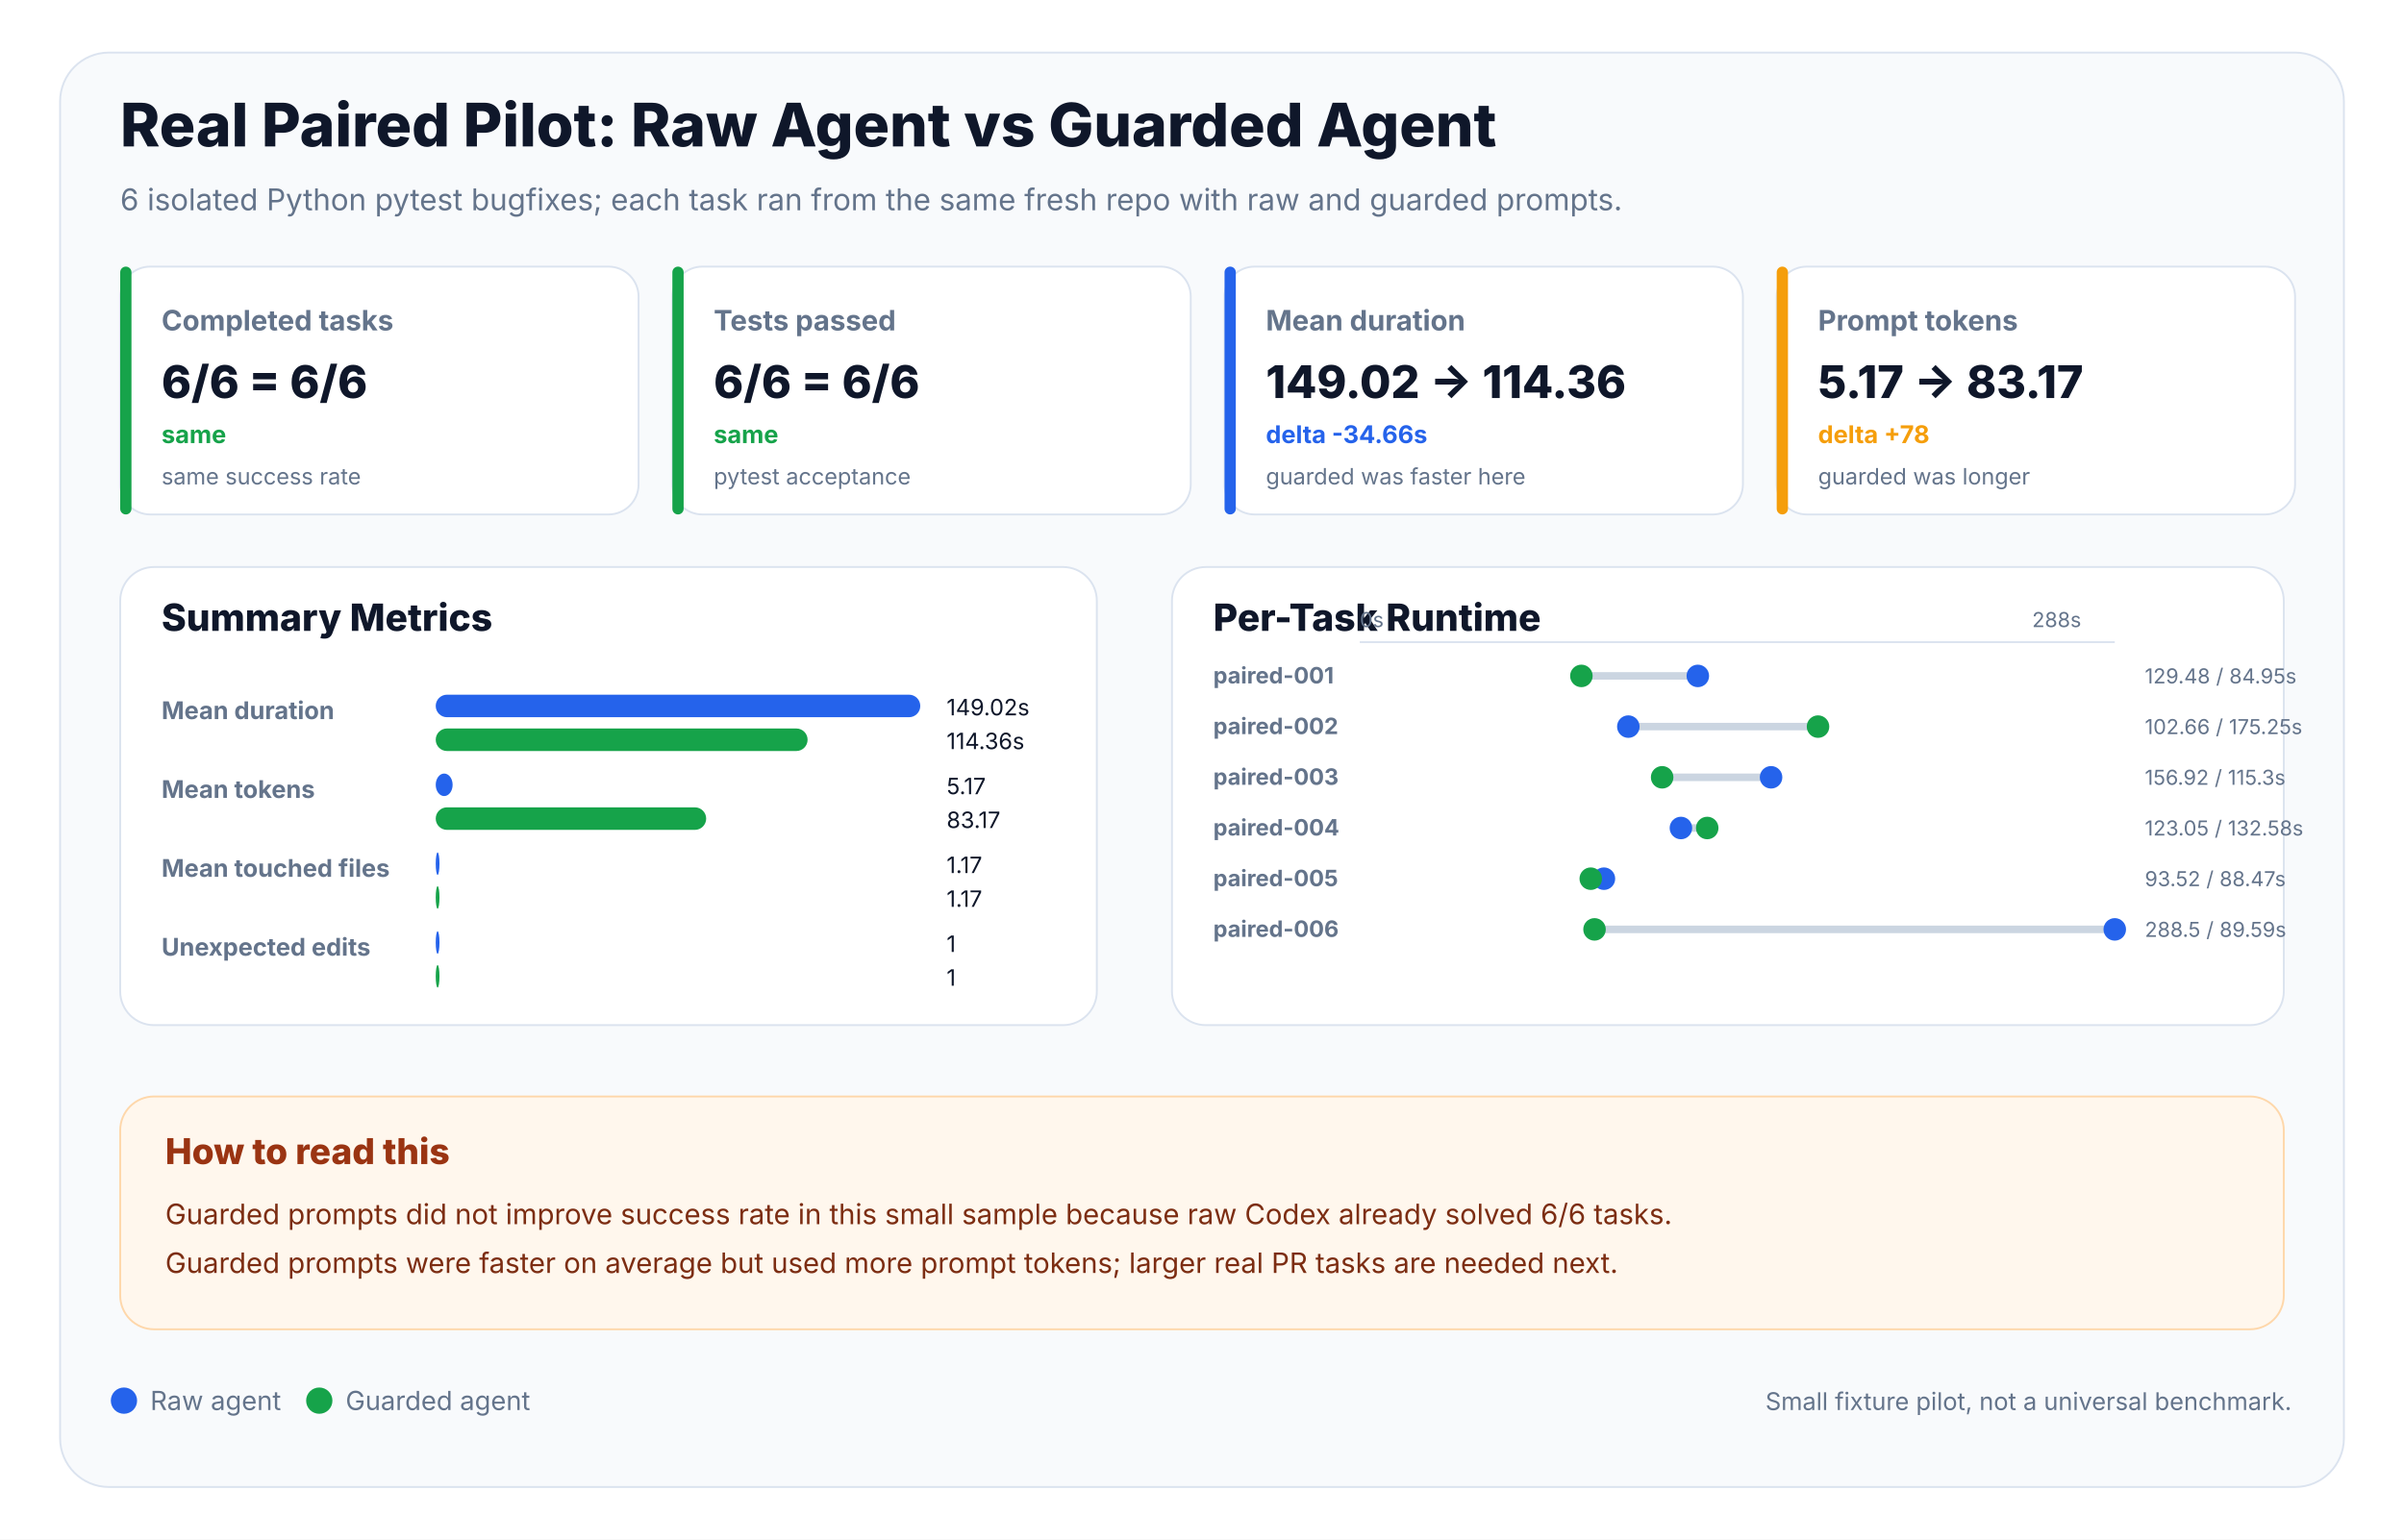
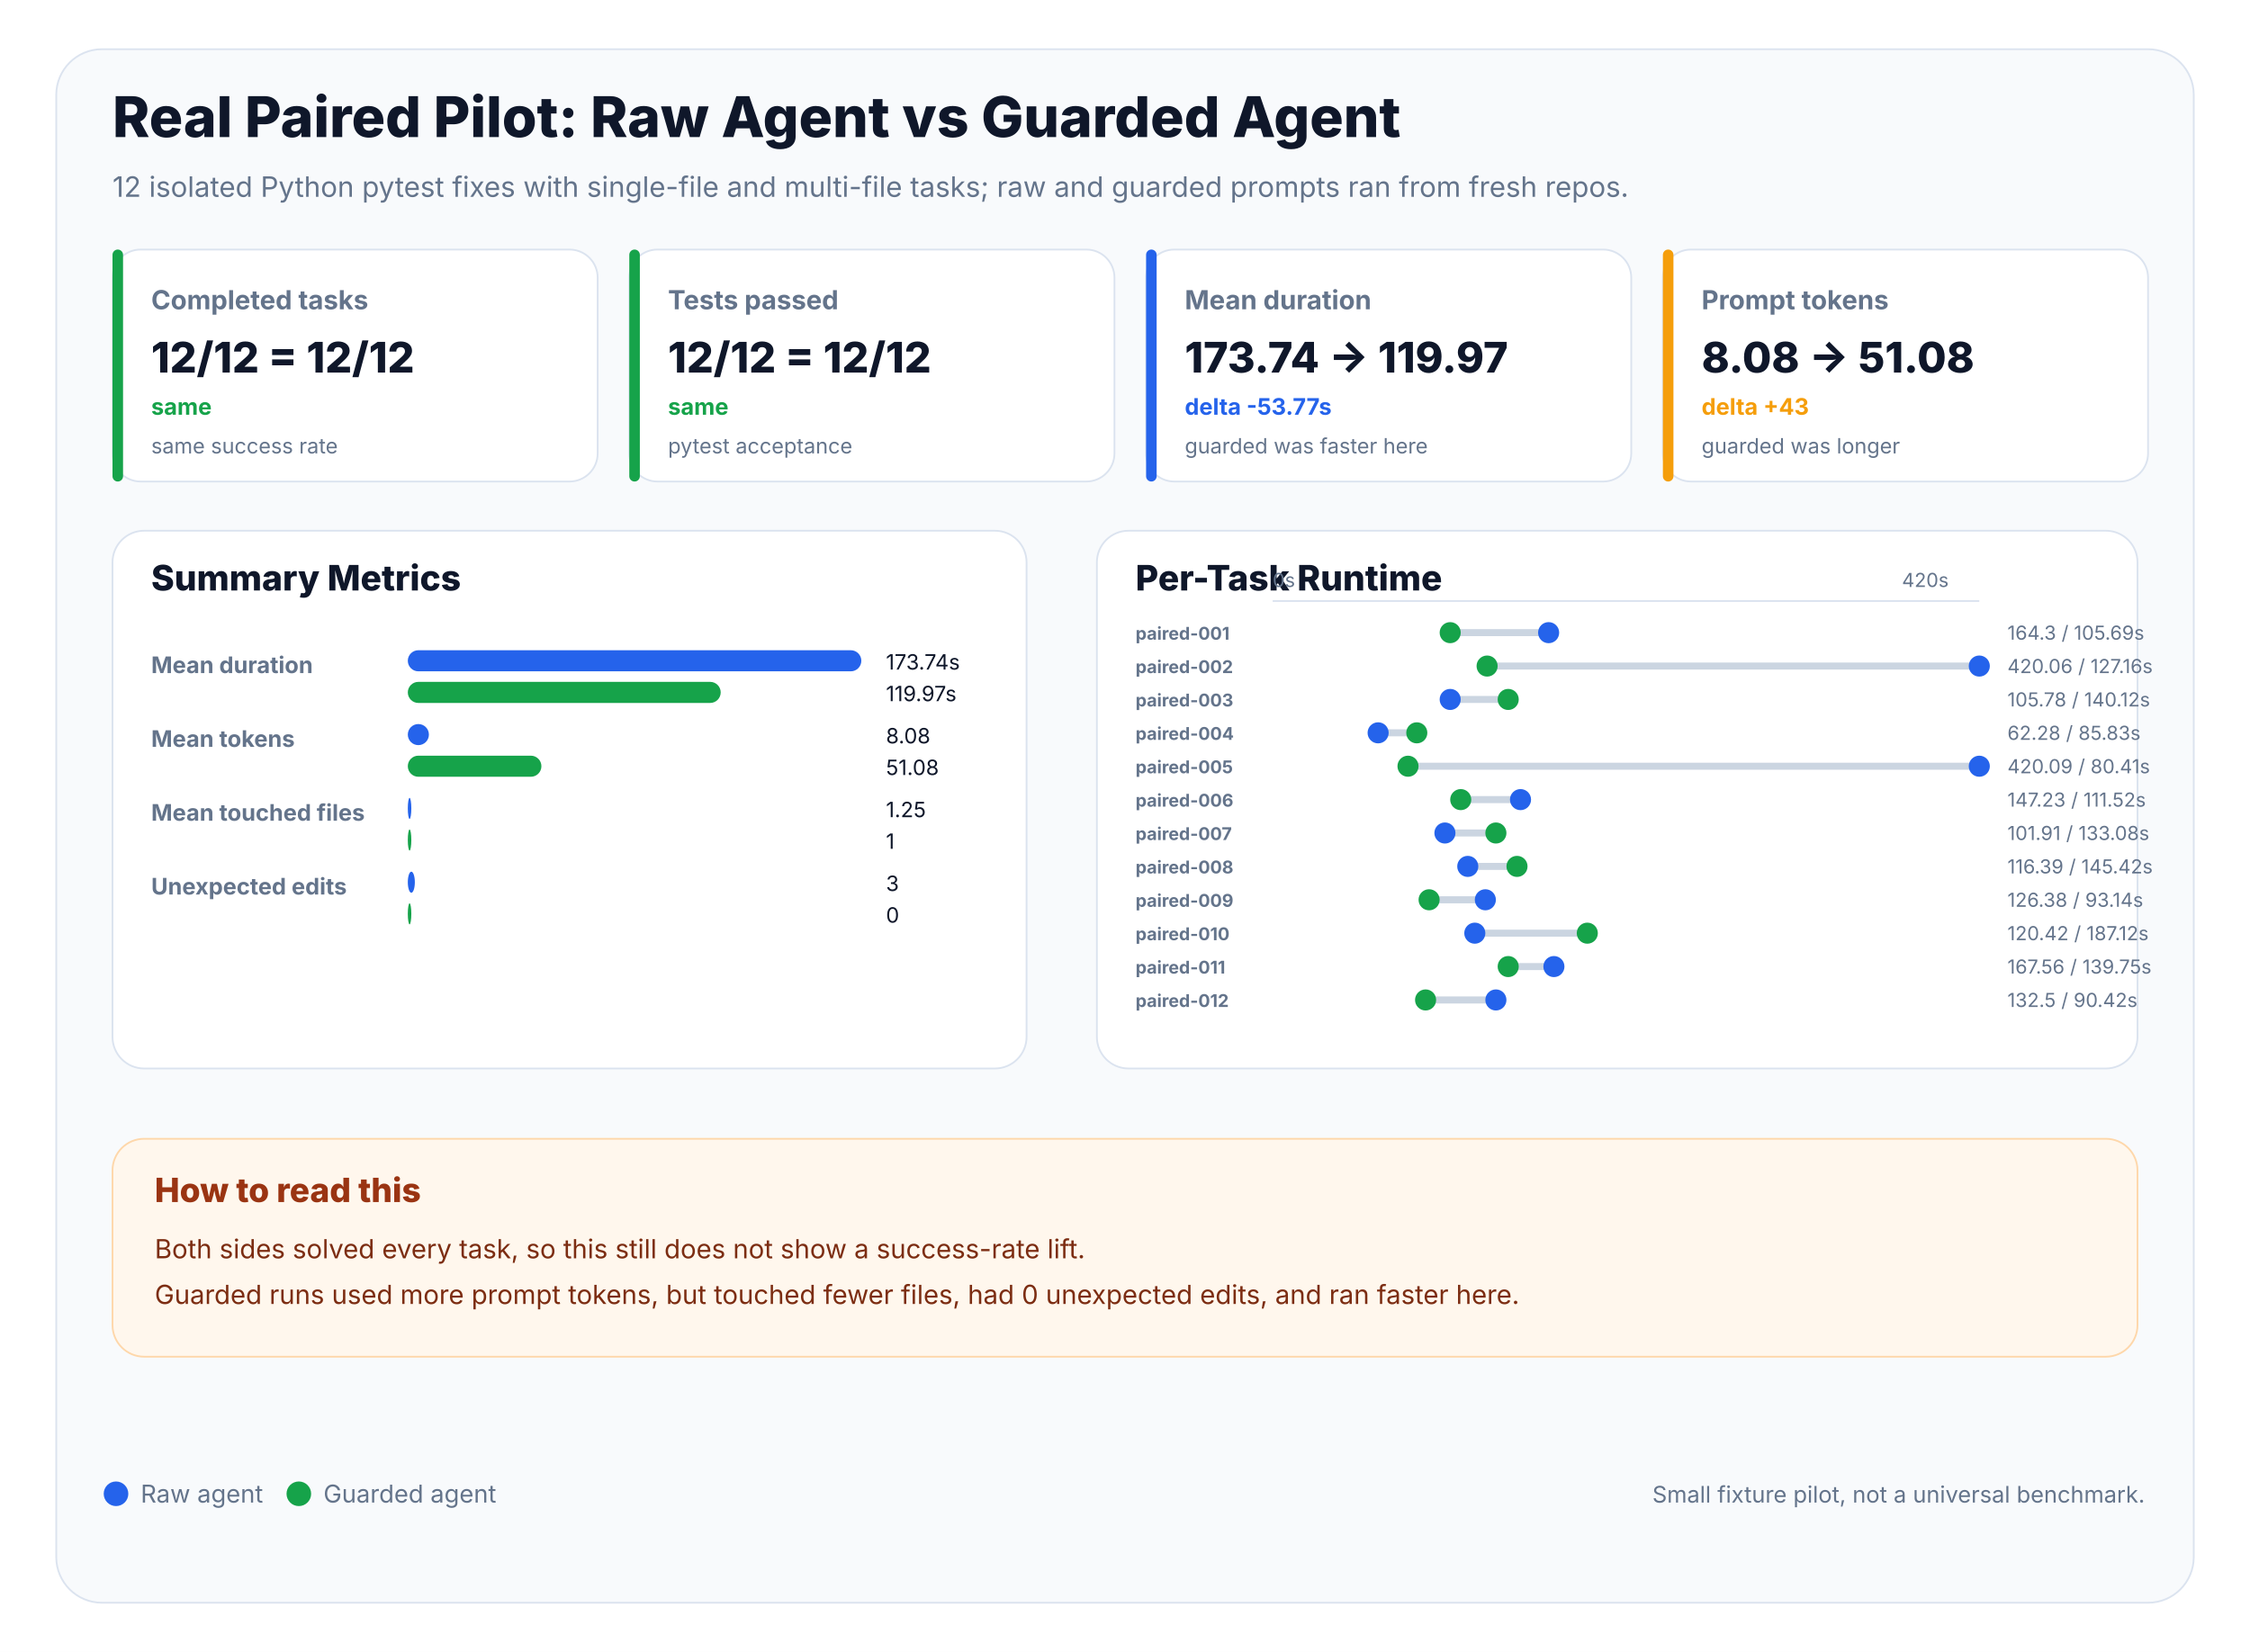
- <svg xmlns="http://www.w3.org/2000/svg" width="1280" height="820" viewBox="0 0 1280 820" role="img" aria-label="Real Paired Pilot: Raw Agent vs Guarded Agent">
-   <rect width="1280" height="820" fill="#ffffff" />
-   <rect x="32" y="28" width="1216" height="764" rx="26" fill="#f8fafc" stroke="#dbe3ef" />
+ <svg xmlns="http://www.w3.org/2000/svg" width="1280" height="940" viewBox="0 0 1280 940" role="img" aria-label="Real Paired Pilot: Raw Agent vs Guarded Agent">
+   <rect width="1280" height="940" fill="#ffffff" />
+   <rect x="32" y="28" width="1216" height="884" rx="26" fill="#f8fafc" stroke="#dbe3ef" />
  <text x="64" y="78" font-family="Inter, Segoe UI, Arial, Microsoft YaHei, sans-serif" font-size="32" font-weight="800" fill="#0f172a">Real Paired Pilot: Raw Agent vs Guarded Agent</text>
-   <text x="64" y="112" font-family="Inter, Segoe UI, Arial, Microsoft YaHei, sans-serif" font-size="16" fill="#64748b">6 isolated Python pytest bugfixes; each task ran from the same fresh repo with raw and guarded prompts.</text>
+   <text x="64" y="112" font-family="Inter, Segoe UI, Arial, Microsoft YaHei, sans-serif" font-size="16" fill="#64748b">12 isolated Python pytest fixes with single-file and multi-file tasks; raw and guarded prompts ran from fresh repos.</text>
  <rect x="64" y="142" width="276" height="132" rx="16" fill="#ffffff" stroke="#dbe3ef" />
  <rect x="64" y="142" width="6" height="132" rx="3" fill="#16a34a" />
  <text x="86" y="176" font-family="Inter, Segoe UI, Arial, Microsoft YaHei, sans-serif" font-size="15" font-weight="700" fill="#64748b">Completed tasks</text>
-   <text x="86" y="212" font-family="Inter, Segoe UI, Arial, Microsoft YaHei, sans-serif" font-size="24" font-weight="800" fill="#0f172a">6/6 = 6/6</text>
+   <text x="86" y="212" font-family="Inter, Segoe UI, Arial, Microsoft YaHei, sans-serif" font-size="24" font-weight="800" fill="#0f172a">12/12 = 12/12</text>
  <text x="86" y="236" font-family="Inter, Segoe UI, Arial, Microsoft YaHei, sans-serif" font-size="13" font-weight="700" fill="#16a34a">same</text>
  <text x="86" y="258" font-family="Inter, Segoe UI, Arial, Microsoft YaHei, sans-serif" font-size="12" fill="#64748b">same success rate</text>
  <rect x="358" y="142" width="276" height="132" rx="16" fill="#ffffff" stroke="#dbe3ef" />
  <rect x="358" y="142" width="6" height="132" rx="3" fill="#16a34a" />
  <text x="380" y="176" font-family="Inter, Segoe UI, Arial, Microsoft YaHei, sans-serif" font-size="15" font-weight="700" fill="#64748b">Tests passed</text>
-   <text x="380" y="212" font-family="Inter, Segoe UI, Arial, Microsoft YaHei, sans-serif" font-size="24" font-weight="800" fill="#0f172a">6/6 = 6/6</text>
+   <text x="380" y="212" font-family="Inter, Segoe UI, Arial, Microsoft YaHei, sans-serif" font-size="24" font-weight="800" fill="#0f172a">12/12 = 12/12</text>
  <text x="380" y="236" font-family="Inter, Segoe UI, Arial, Microsoft YaHei, sans-serif" font-size="13" font-weight="700" fill="#16a34a">same</text>
  <text x="380" y="258" font-family="Inter, Segoe UI, Arial, Microsoft YaHei, sans-serif" font-size="12" fill="#64748b">pytest acceptance</text>
  <rect x="652" y="142" width="276" height="132" rx="16" fill="#ffffff" stroke="#dbe3ef" />
  <rect x="652" y="142" width="6" height="132" rx="3" fill="#2563eb" />
  <text x="674" y="176" font-family="Inter, Segoe UI, Arial, Microsoft YaHei, sans-serif" font-size="15" font-weight="700" fill="#64748b">Mean duration</text>
-   <text x="674" y="212" font-family="Inter, Segoe UI, Arial, Microsoft YaHei, sans-serif" font-size="24" font-weight="800" fill="#0f172a">149.02 -&gt; 114.36</text>
-   <text x="674" y="236" font-family="Inter, Segoe UI, Arial, Microsoft YaHei, sans-serif" font-size="13" font-weight="700" fill="#2563eb">delta -34.66s</text>
+   <text x="674" y="212" font-family="Inter, Segoe UI, Arial, Microsoft YaHei, sans-serif" font-size="24" font-weight="800" fill="#0f172a">173.74 -&gt; 119.97</text>
+   <text x="674" y="236" font-family="Inter, Segoe UI, Arial, Microsoft YaHei, sans-serif" font-size="13" font-weight="700" fill="#2563eb">delta -53.77s</text>
  <text x="674" y="258" font-family="Inter, Segoe UI, Arial, Microsoft YaHei, sans-serif" font-size="12" fill="#64748b">guarded was faster here</text>
  <rect x="946" y="142" width="276" height="132" rx="16" fill="#ffffff" stroke="#dbe3ef" />
  <rect x="946" y="142" width="6" height="132" rx="3" fill="#f59e0b" />
  <text x="968" y="176" font-family="Inter, Segoe UI, Arial, Microsoft YaHei, sans-serif" font-size="15" font-weight="700" fill="#64748b">Prompt tokens</text>
-   <text x="968" y="212" font-family="Inter, Segoe UI, Arial, Microsoft YaHei, sans-serif" font-size="24" font-weight="800" fill="#0f172a">5.17 -&gt; 83.17</text>
-   <text x="968" y="236" font-family="Inter, Segoe UI, Arial, Microsoft YaHei, sans-serif" font-size="13" font-weight="700" fill="#f59e0b">delta +78</text>
+   <text x="968" y="212" font-family="Inter, Segoe UI, Arial, Microsoft YaHei, sans-serif" font-size="24" font-weight="800" fill="#0f172a">8.08 -&gt; 51.08</text>
+   <text x="968" y="236" font-family="Inter, Segoe UI, Arial, Microsoft YaHei, sans-serif" font-size="13" font-weight="700" fill="#f59e0b">delta +43</text>
  <text x="968" y="258" font-family="Inter, Segoe UI, Arial, Microsoft YaHei, sans-serif" font-size="12" fill="#64748b">guarded was longer</text>
-   <rect x="64" y="302" width="520" height="244" rx="18" fill="#ffffff" stroke="#dbe3ef" />
+   <rect x="64" y="302" width="520" height="306" rx="18" fill="#ffffff" stroke="#dbe3ef" />
  <text x="86" y="336" font-family="Inter, Segoe UI, Arial, Microsoft YaHei, sans-serif" font-size="20" font-weight="800" fill="#0f172a">Summary Metrics</text>
  <text x="86" y="383" font-family="Inter, Segoe UI, Arial, Microsoft YaHei, sans-serif" font-size="13" font-weight="700" fill="#64748b">Mean duration</text>
  <rect x="232" y="370" width="258" height="12" rx="6" fill="#2563eb" />
-   <rect x="232" y="388" width="198" height="12" rx="6" fill="#16a34a" />
-   <text x="504" y="381" font-family="Inter, Segoe UI, Arial, Microsoft YaHei, sans-serif" font-size="12" fill="#0f172a">149.02s</text>
-   <text x="504" y="399" font-family="Inter, Segoe UI, Arial, Microsoft YaHei, sans-serif" font-size="12" fill="#0f172a">114.36s</text>
+   <rect x="232" y="388" width="178" height="12" rx="6" fill="#16a34a" />
+   <text x="504" y="381" font-family="Inter, Segoe UI, Arial, Microsoft YaHei, sans-serif" font-size="12" fill="#0f172a">173.74s</text>
+   <text x="504" y="399" font-family="Inter, Segoe UI, Arial, Microsoft YaHei, sans-serif" font-size="12" fill="#0f172a">119.97s</text>
  <text x="86" y="425" font-family="Inter, Segoe UI, Arial, Microsoft YaHei, sans-serif" font-size="13" font-weight="700" fill="#64748b">Mean tokens</text>
-   <rect x="232" y="412" width="9" height="12" rx="6" fill="#2563eb" />
-   <rect x="232" y="430" width="144" height="12" rx="6" fill="#16a34a" />
-   <text x="504" y="423" font-family="Inter, Segoe UI, Arial, Microsoft YaHei, sans-serif" font-size="12" fill="#0f172a">5.17</text>
-   <text x="504" y="441" font-family="Inter, Segoe UI, Arial, Microsoft YaHei, sans-serif" font-size="12" fill="#0f172a">83.17</text>
+   <rect x="232" y="412" width="12" height="12" rx="6" fill="#2563eb" />
+   <rect x="232" y="430" width="76" height="12" rx="6" fill="#16a34a" />
+   <text x="504" y="423" font-family="Inter, Segoe UI, Arial, Microsoft YaHei, sans-serif" font-size="12" fill="#0f172a">8.08</text>
+   <text x="504" y="441" font-family="Inter, Segoe UI, Arial, Microsoft YaHei, sans-serif" font-size="12" fill="#0f172a">51.08</text>
  <text x="86" y="467" font-family="Inter, Segoe UI, Arial, Microsoft YaHei, sans-serif" font-size="13" font-weight="700" fill="#64748b">Mean touched files</text>
  <rect x="232" y="454" width="2" height="12" rx="6" fill="#2563eb" />
  <rect x="232" y="472" width="2" height="12" rx="6" fill="#16a34a" />
-   <text x="504" y="465" font-family="Inter, Segoe UI, Arial, Microsoft YaHei, sans-serif" font-size="12" fill="#0f172a">1.17</text>
-   <text x="504" y="483" font-family="Inter, Segoe UI, Arial, Microsoft YaHei, sans-serif" font-size="12" fill="#0f172a">1.17</text>
+   <text x="504" y="465" font-family="Inter, Segoe UI, Arial, Microsoft YaHei, sans-serif" font-size="12" fill="#0f172a">1.25</text>
+   <text x="504" y="483" font-family="Inter, Segoe UI, Arial, Microsoft YaHei, sans-serif" font-size="12" fill="#0f172a">1</text>
  <text x="86" y="509" font-family="Inter, Segoe UI, Arial, Microsoft YaHei, sans-serif" font-size="13" font-weight="700" fill="#64748b">Unexpected edits</text>
-   <rect x="232" y="496" width="2" height="12" rx="6" fill="#2563eb" />
+   <rect x="232" y="496" width="4" height="12" rx="6" fill="#2563eb" />
  <rect x="232" y="514" width="2" height="12" rx="6" fill="#16a34a" />
-   <text x="504" y="507" font-family="Inter, Segoe UI, Arial, Microsoft YaHei, sans-serif" font-size="12" fill="#0f172a">1</text>
-   <text x="504" y="525" font-family="Inter, Segoe UI, Arial, Microsoft YaHei, sans-serif" font-size="12" fill="#0f172a">1</text>
-   <rect x="624" y="302" width="592" height="244" rx="18" fill="#ffffff" stroke="#dbe3ef" />
+   <text x="504" y="507" font-family="Inter, Segoe UI, Arial, Microsoft YaHei, sans-serif" font-size="12" fill="#0f172a">3</text>
+   <text x="504" y="525" font-family="Inter, Segoe UI, Arial, Microsoft YaHei, sans-serif" font-size="12" fill="#0f172a">0</text>
+   <rect x="624" y="302" width="592" height="306" rx="18" fill="#ffffff" stroke="#dbe3ef" />
  <text x="646" y="336" font-family="Inter, Segoe UI, Arial, Microsoft YaHei, sans-serif" font-size="20" font-weight="800" fill="#0f172a">Per-Task Runtime</text>
  <line x1="724" y1="342" x2="1126" y2="342" stroke="#dbe3ef" />
  <text x="724" y="334" font-family="Inter, Segoe UI, Arial, Microsoft YaHei, sans-serif" font-size="11" fill="#64748b">0s</text>
-   <text x="1082" y="334" font-family="Inter, Segoe UI, Arial, Microsoft YaHei, sans-serif" font-size="11" fill="#64748b">288s</text>
-   <text x="646" y="364" font-family="Inter, Segoe UI, Arial, Microsoft YaHei, sans-serif" font-size="12" font-weight="700" fill="#64748b">paired-001</text>
-   <line x1="842" y1="360" x2="904" y2="360" stroke="#cbd5e1" stroke-width="4" stroke-linecap="round" />
-   <circle cx="904" cy="360" r="6" fill="#2563eb" />
-   <circle cx="842" cy="360" r="6" fill="#16a34a" />
-   <text x="1142" y="364" font-family="Inter, Segoe UI, Arial, Microsoft YaHei, sans-serif" font-size="11" fill="#64748b">129.48 / 84.95s</text>
-   <text x="646" y="391" font-family="Inter, Segoe UI, Arial, Microsoft YaHei, sans-serif" font-size="12" font-weight="700" fill="#64748b">paired-002</text>
-   <line x1="867" y1="387" x2="968" y2="387" stroke="#cbd5e1" stroke-width="4" stroke-linecap="round" />
-   <circle cx="867" cy="387" r="6" fill="#2563eb" />
-   <circle cx="968" cy="387" r="6" fill="#16a34a" />
-   <text x="1142" y="391" font-family="Inter, Segoe UI, Arial, Microsoft YaHei, sans-serif" font-size="11" fill="#64748b">102.66 / 175.25s</text>
-   <text x="646" y="418" font-family="Inter, Segoe UI, Arial, Microsoft YaHei, sans-serif" font-size="12" font-weight="700" fill="#64748b">paired-003</text>
-   <line x1="885" y1="414" x2="943" y2="414" stroke="#cbd5e1" stroke-width="4" stroke-linecap="round" />
-   <circle cx="943" cy="414" r="6" fill="#2563eb" />
-   <circle cx="885" cy="414" r="6" fill="#16a34a" />
-   <text x="1142" y="418" font-family="Inter, Segoe UI, Arial, Microsoft YaHei, sans-serif" font-size="11" fill="#64748b">156.92 / 115.3s</text>
-   <text x="646" y="445" font-family="Inter, Segoe UI, Arial, Microsoft YaHei, sans-serif" font-size="12" font-weight="700" fill="#64748b">paired-004</text>
-   <line x1="895" y1="441" x2="909" y2="441" stroke="#cbd5e1" stroke-width="4" stroke-linecap="round" />
-   <circle cx="895" cy="441" r="6" fill="#2563eb" />
-   <circle cx="909" cy="441" r="6" fill="#16a34a" />
-   <text x="1142" y="445" font-family="Inter, Segoe UI, Arial, Microsoft YaHei, sans-serif" font-size="11" fill="#64748b">123.05 / 132.58s</text>
-   <text x="646" y="472" font-family="Inter, Segoe UI, Arial, Microsoft YaHei, sans-serif" font-size="12" font-weight="700" fill="#64748b">paired-005</text>
-   <line x1="847" y1="468" x2="854" y2="468" stroke="#cbd5e1" stroke-width="4" stroke-linecap="round" />
-   <circle cx="854" cy="468" r="6" fill="#2563eb" />
-   <circle cx="847" cy="468" r="6" fill="#16a34a" />
-   <text x="1142" y="472" font-family="Inter, Segoe UI, Arial, Microsoft YaHei, sans-serif" font-size="11" fill="#64748b">93.52 / 88.47s</text>
-   <text x="646" y="499" font-family="Inter, Segoe UI, Arial, Microsoft YaHei, sans-serif" font-size="12" font-weight="700" fill="#64748b">paired-006</text>
-   <line x1="849" y1="495" x2="1126" y2="495" stroke="#cbd5e1" stroke-width="4" stroke-linecap="round" />
-   <circle cx="1126" cy="495" r="6" fill="#2563eb" />
-   <circle cx="849" cy="495" r="6" fill="#16a34a" />
-   <text x="1142" y="499" font-family="Inter, Segoe UI, Arial, Microsoft YaHei, sans-serif" font-size="11" fill="#64748b">288.5 / 89.59s</text>
-   <rect x="64" y="584" width="1152" height="124" rx="18" fill="#fff7ed" stroke="#fed7aa" />
-   <text x="88" y="620" font-family="Inter, Segoe UI, Arial, Microsoft YaHei, sans-serif" font-size="19" font-weight="800" fill="#9a3412">How to read this</text>
-   <text x="88" y="652" font-family="Inter, Segoe UI, Arial, Microsoft YaHei, sans-serif" font-size="15" fill="#7c2d12">Guarded prompts did not improve success rate in this small sample because raw Codex already solved 6/6 tasks.</text>
-   <text x="88" y="678" font-family="Inter, Segoe UI, Arial, Microsoft YaHei, sans-serif" font-size="15" fill="#7c2d12">Guarded prompts were faster on average but used more prompt tokens; larger real PR tasks are needed next.</text>
-   <circle cx="66" cy="746" r="7" fill="#2563eb" />
-   <text x="80" y="751" font-family="Inter, Segoe UI, Arial, Microsoft YaHei, sans-serif" font-size="14" fill="#64748b">Raw agent</text>
-   <circle cx="170" cy="746" r="7" fill="#16a34a" />
-   <text x="184" y="751" font-family="Inter, Segoe UI, Arial, Microsoft YaHei, sans-serif" font-size="14" fill="#64748b">Guarded agent</text>
-   <text x="940" y="751" font-family="Inter, Segoe UI, Arial, Microsoft YaHei, sans-serif" font-size="13" fill="#64748b">Small fixture pilot, not a universal benchmark.</text>
+   <text x="1082" y="334" font-family="Inter, Segoe UI, Arial, Microsoft YaHei, sans-serif" font-size="11" fill="#64748b">420s</text>
+   <text x="646" y="364" font-family="Inter, Segoe UI, Arial, Microsoft YaHei, sans-serif" font-size="10" font-weight="700" fill="#64748b">paired-001</text>
+   <line x1="825" y1="360" x2="881" y2="360" stroke="#cbd5e1" stroke-width="4" stroke-linecap="round" />
+   <circle cx="881" cy="360" r="6" fill="#2563eb" />
+   <circle cx="825" cy="360" r="6" fill="#16a34a" />
+   <text x="1142" y="364" font-family="Inter, Segoe UI, Arial, Microsoft YaHei, sans-serif" font-size="11" fill="#64748b">164.3 / 105.69s</text>
+   <text x="646" y="383" font-family="Inter, Segoe UI, Arial, Microsoft YaHei, sans-serif" font-size="10" font-weight="700" fill="#64748b">paired-002</text>
+   <line x1="846" y1="379" x2="1126" y2="379" stroke="#cbd5e1" stroke-width="4" stroke-linecap="round" />
+   <circle cx="1126" cy="379" r="6" fill="#2563eb" />
+   <circle cx="846" cy="379" r="6" fill="#16a34a" />
+   <text x="1142" y="383" font-family="Inter, Segoe UI, Arial, Microsoft YaHei, sans-serif" font-size="11" fill="#64748b">420.06 / 127.16s</text>
+   <text x="646" y="402" font-family="Inter, Segoe UI, Arial, Microsoft YaHei, sans-serif" font-size="10" font-weight="700" fill="#64748b">paired-003</text>
+   <line x1="825" y1="398" x2="858" y2="398" stroke="#cbd5e1" stroke-width="4" stroke-linecap="round" />
+   <circle cx="825" cy="398" r="6" fill="#2563eb" />
+   <circle cx="858" cy="398" r="6" fill="#16a34a" />
+   <text x="1142" y="402" font-family="Inter, Segoe UI, Arial, Microsoft YaHei, sans-serif" font-size="11" fill="#64748b">105.78 / 140.12s</text>
+   <text x="646" y="421" font-family="Inter, Segoe UI, Arial, Microsoft YaHei, sans-serif" font-size="10" font-weight="700" fill="#64748b">paired-004</text>
+   <line x1="784" y1="417" x2="806" y2="417" stroke="#cbd5e1" stroke-width="4" stroke-linecap="round" />
+   <circle cx="784" cy="417" r="6" fill="#2563eb" />
+   <circle cx="806" cy="417" r="6" fill="#16a34a" />
+   <text x="1142" y="421" font-family="Inter, Segoe UI, Arial, Microsoft YaHei, sans-serif" font-size="11" fill="#64748b">62.28 / 85.83s</text>
+   <text x="646" y="440" font-family="Inter, Segoe UI, Arial, Microsoft YaHei, sans-serif" font-size="10" font-weight="700" fill="#64748b">paired-005</text>
+   <line x1="801" y1="436" x2="1126" y2="436" stroke="#cbd5e1" stroke-width="4" stroke-linecap="round" />
+   <circle cx="1126" cy="436" r="6" fill="#2563eb" />
+   <circle cx="801" cy="436" r="6" fill="#16a34a" />
+   <text x="1142" y="440" font-family="Inter, Segoe UI, Arial, Microsoft YaHei, sans-serif" font-size="11" fill="#64748b">420.09 / 80.41s</text>
+   <text x="646" y="459" font-family="Inter, Segoe UI, Arial, Microsoft YaHei, sans-serif" font-size="10" font-weight="700" fill="#64748b">paired-006</text>
+   <line x1="831" y1="455" x2="865" y2="455" stroke="#cbd5e1" stroke-width="4" stroke-linecap="round" />
+   <circle cx="865" cy="455" r="6" fill="#2563eb" />
+   <circle cx="831" cy="455" r="6" fill="#16a34a" />
+   <text x="1142" y="459" font-family="Inter, Segoe UI, Arial, Microsoft YaHei, sans-serif" font-size="11" fill="#64748b">147.23 / 111.52s</text>
+   <text x="646" y="478" font-family="Inter, Segoe UI, Arial, Microsoft YaHei, sans-serif" font-size="10" font-weight="700" fill="#64748b">paired-007</text>
+   <line x1="822" y1="474" x2="851" y2="474" stroke="#cbd5e1" stroke-width="4" stroke-linecap="round" />
+   <circle cx="822" cy="474" r="6" fill="#2563eb" />
+   <circle cx="851" cy="474" r="6" fill="#16a34a" />
+   <text x="1142" y="478" font-family="Inter, Segoe UI, Arial, Microsoft YaHei, sans-serif" font-size="11" fill="#64748b">101.91 / 133.08s</text>
+   <text x="646" y="497" font-family="Inter, Segoe UI, Arial, Microsoft YaHei, sans-serif" font-size="10" font-weight="700" fill="#64748b">paired-008</text>
+   <line x1="835" y1="493" x2="863" y2="493" stroke="#cbd5e1" stroke-width="4" stroke-linecap="round" />
+   <circle cx="835" cy="493" r="6" fill="#2563eb" />
+   <circle cx="863" cy="493" r="6" fill="#16a34a" />
+   <text x="1142" y="497" font-family="Inter, Segoe UI, Arial, Microsoft YaHei, sans-serif" font-size="11" fill="#64748b">116.39 / 145.42s</text>
+   <text x="646" y="516" font-family="Inter, Segoe UI, Arial, Microsoft YaHei, sans-serif" font-size="10" font-weight="700" fill="#64748b">paired-009</text>
+   <line x1="813" y1="512" x2="845" y2="512" stroke="#cbd5e1" stroke-width="4" stroke-linecap="round" />
+   <circle cx="845" cy="512" r="6" fill="#2563eb" />
+   <circle cx="813" cy="512" r="6" fill="#16a34a" />
+   <text x="1142" y="516" font-family="Inter, Segoe UI, Arial, Microsoft YaHei, sans-serif" font-size="11" fill="#64748b">126.38 / 93.14s</text>
+   <text x="646" y="535" font-family="Inter, Segoe UI, Arial, Microsoft YaHei, sans-serif" font-size="10" font-weight="700" fill="#64748b">paired-010</text>
+   <line x1="839" y1="531" x2="903" y2="531" stroke="#cbd5e1" stroke-width="4" stroke-linecap="round" />
+   <circle cx="839" cy="531" r="6" fill="#2563eb" />
+   <circle cx="903" cy="531" r="6" fill="#16a34a" />
+   <text x="1142" y="535" font-family="Inter, Segoe UI, Arial, Microsoft YaHei, sans-serif" font-size="11" fill="#64748b">120.42 / 187.12s</text>
+   <text x="646" y="554" font-family="Inter, Segoe UI, Arial, Microsoft YaHei, sans-serif" font-size="10" font-weight="700" fill="#64748b">paired-011</text>
+   <line x1="858" y1="550" x2="884" y2="550" stroke="#cbd5e1" stroke-width="4" stroke-linecap="round" />
+   <circle cx="884" cy="550" r="6" fill="#2563eb" />
+   <circle cx="858" cy="550" r="6" fill="#16a34a" />
+   <text x="1142" y="554" font-family="Inter, Segoe UI, Arial, Microsoft YaHei, sans-serif" font-size="11" fill="#64748b">167.56 / 139.75s</text>
+   <text x="646" y="573" font-family="Inter, Segoe UI, Arial, Microsoft YaHei, sans-serif" font-size="10" font-weight="700" fill="#64748b">paired-012</text>
+   <line x1="811" y1="569" x2="851" y2="569" stroke="#cbd5e1" stroke-width="4" stroke-linecap="round" />
+   <circle cx="851" cy="569" r="6" fill="#2563eb" />
+   <circle cx="811" cy="569" r="6" fill="#16a34a" />
+   <text x="1142" y="573" font-family="Inter, Segoe UI, Arial, Microsoft YaHei, sans-serif" font-size="11" fill="#64748b">132.5 / 90.42s</text>
+   <rect x="64" y="648" width="1152" height="124" rx="18" fill="#fff7ed" stroke="#fed7aa" />
+   <text x="88" y="684" font-family="Inter, Segoe UI, Arial, Microsoft YaHei, sans-serif" font-size="19" font-weight="800" fill="#9a3412">How to read this</text>
+   <text x="88" y="716" font-family="Inter, Segoe UI, Arial, Microsoft YaHei, sans-serif" font-size="15" fill="#7c2d12">Both sides solved every task, so this still does not show a success-rate lift.</text>
+   <text x="88" y="742" font-family="Inter, Segoe UI, Arial, Microsoft YaHei, sans-serif" font-size="15" fill="#7c2d12">Guarded runs used more prompt tokens, but touched fewer files, had 0 unexpected edits, and ran faster here.</text>
+   <circle cx="66" cy="850" r="7" fill="#2563eb" />
+   <text x="80" y="855" font-family="Inter, Segoe UI, Arial, Microsoft YaHei, sans-serif" font-size="14" fill="#64748b">Raw agent</text>
+   <circle cx="170" cy="850" r="7" fill="#16a34a" />
+   <text x="184" y="855" font-family="Inter, Segoe UI, Arial, Microsoft YaHei, sans-serif" font-size="14" fill="#64748b">Guarded agent</text>
+   <text x="940" y="855" font-family="Inter, Segoe UI, Arial, Microsoft YaHei, sans-serif" font-size="13" fill="#64748b">Small fixture pilot, not a universal benchmark.</text>
</svg>
